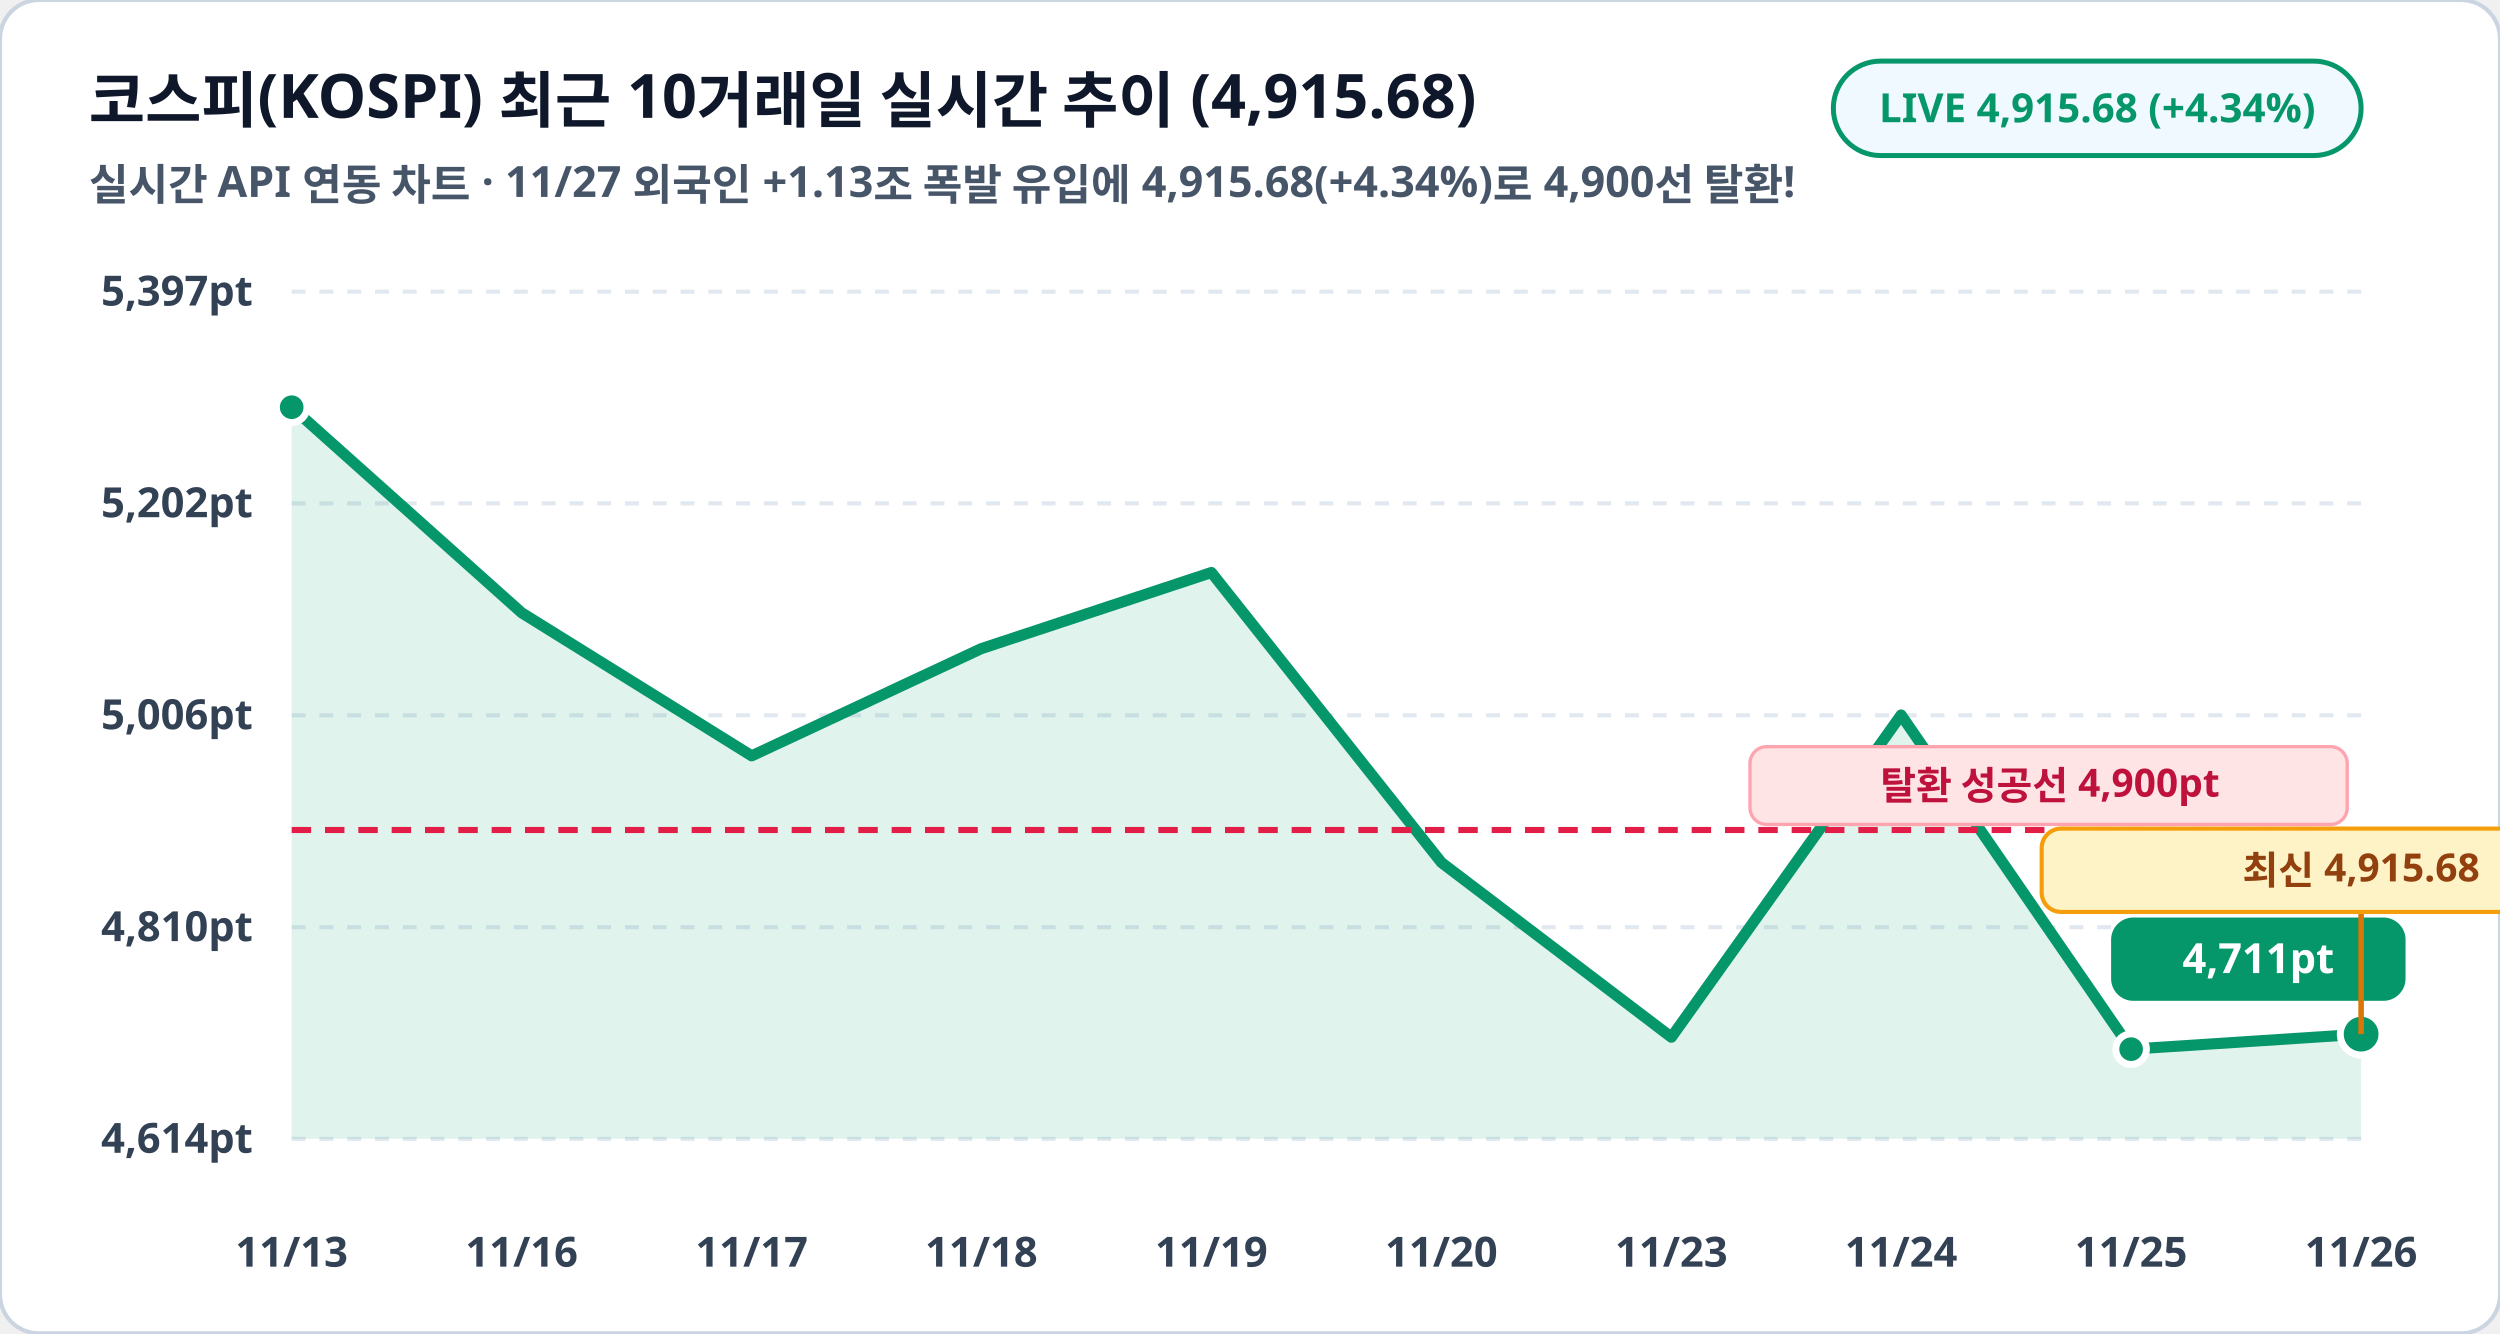
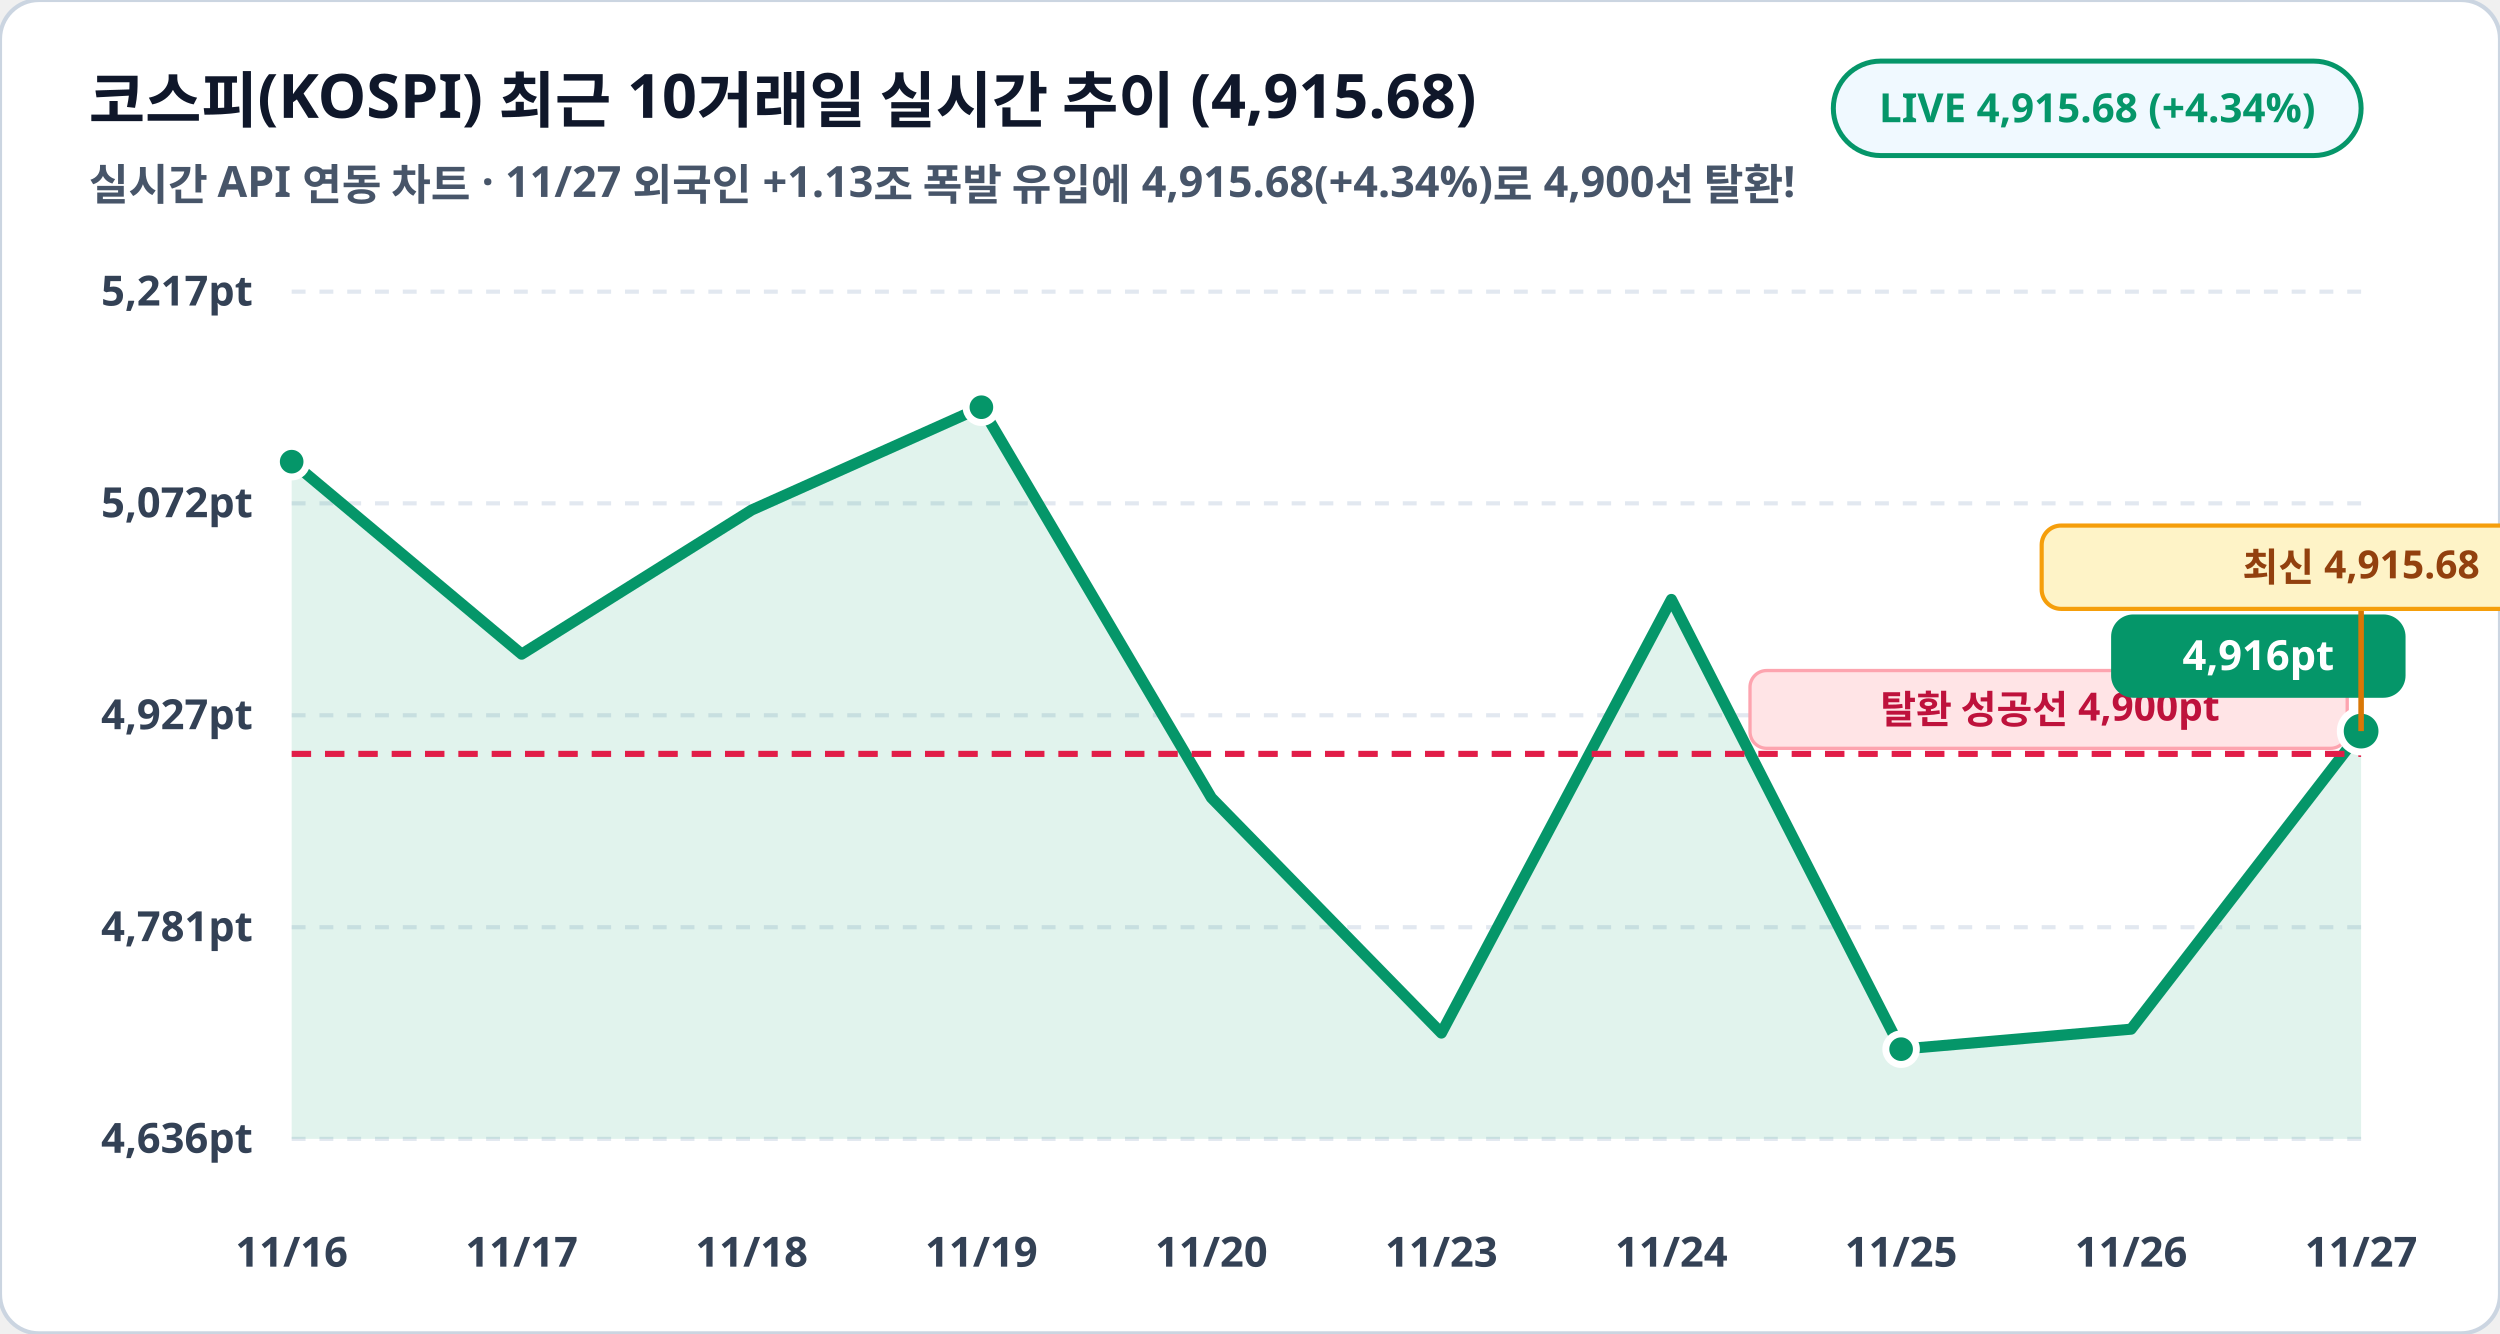
<svg xmlns="http://www.w3.org/2000/svg" viewBox="0 0 900 480" width="100%" height="100%">
  <rect width="900" height="480" rx="14" fill="#ffffff" stroke="#cbd5e1" stroke-width="1.5" />
  <text x="32" y="44" fill="#0f172a" font-family="Pretendard, sans-serif" font-size="22" font-weight="900">코스피(KOSPI) 최근 10거래일 실시간 추이 (4,915.68)</text>
  <text x="32" y="72" fill="#475569" font-family="Pretendard, sans-serif" font-size="15.5" font-weight="600">실시간 API 연동 차트 · 11/27 외국인 +1.13조 폭발 유입에 4,915.68(+4.34%)로 4,900선 탈환!</text>
  <rect x="660" y="22" width="190" height="34" rx="17" fill="#f0f9ff" stroke="#059669" stroke-width="1.8" />
  <text x="755" y="44" fill="#059669" font-family="Pretendard, sans-serif" font-size="14.5" font-weight="800" text-anchor="middle">LIVE 4,915.68 (+4.34%)</text>
  <line x1="105" y1="105.0" x2="850" y2="105.0" stroke="#e2e8f0" stroke-width="1.5" stroke-dasharray="5,5" />
-   <text x="91" y="110.0" fill="#334155" font-family="Pretendard, sans-serif" font-size="15" font-weight="700" text-anchor="end">5,397pt</text>
+   <text x="91" y="110.0" fill="#334155" font-family="Pretendard, sans-serif" font-size="15" font-weight="700" text-anchor="end">5,217pt</text>
  <line x1="105" y1="181.2" x2="850" y2="181.2" stroke="#e2e8f0" stroke-width="1.5" stroke-dasharray="5,5" />
-   <text x="91" y="186.2" fill="#334155" font-family="Pretendard, sans-serif" font-size="15" font-weight="700" text-anchor="end">5,202pt</text>
+   <text x="91" y="186.2" fill="#334155" font-family="Pretendard, sans-serif" font-size="15" font-weight="700" text-anchor="end">5,072pt</text>
  <line x1="105" y1="257.5" x2="850" y2="257.5" stroke="#e2e8f0" stroke-width="1.5" stroke-dasharray="5,5" />
-   <text x="91" y="262.5" fill="#334155" font-family="Pretendard, sans-serif" font-size="15" font-weight="700" text-anchor="end">5,006pt</text>
+   <text x="91" y="262.5" fill="#334155" font-family="Pretendard, sans-serif" font-size="15" font-weight="700" text-anchor="end">4,927pt</text>
  <line x1="105" y1="333.8" x2="850" y2="333.8" stroke="#e2e8f0" stroke-width="1.5" stroke-dasharray="5,5" />
-   <text x="91" y="338.8" fill="#334155" font-family="Pretendard, sans-serif" font-size="15" font-weight="700" text-anchor="end">4,810pt</text>
+   <text x="91" y="338.8" fill="#334155" font-family="Pretendard, sans-serif" font-size="15" font-weight="700" text-anchor="end">4,781pt</text>
  <line x1="105" y1="410.0" x2="850" y2="410.0" stroke="#e2e8f0" stroke-width="1.5" stroke-dasharray="5,5" />
-   <text x="91" y="415.0" fill="#334155" font-family="Pretendard, sans-serif" font-size="15" font-weight="700" text-anchor="end">4,614pt</text>
-   <polygon points="105.0,410.0 105.0,146.6 187.8,220.6 270.6,272.1 353.3,233.5 436.1,206.1 518.9,310.5 601.7,373.4 684.4,257.4 767.2,377.7 850.0,372.3 850.0,410.0" fill="#059669" fill-opacity="0.12" />
-   <polyline fill="none" stroke="#059669" stroke-width="4" stroke-linecap="round" stroke-linejoin="round" points="105.0,146.6 187.8,220.6 270.6,272.1 353.3,233.5 436.1,206.1 518.9,310.5 601.7,373.4 684.4,257.4 767.2,377.7 850.0,372.3" />
-   <line x1="105" y1="298.8" x2="850" y2="298.8" stroke="#e11d48" stroke-width="2.2" stroke-dasharray="7,5" />
-   <rect x="630" y="268.8" width="215" height="28" rx="6" fill="#ffe4e6" stroke="#fda4af" stroke-width="1.2" />
-   <text x="738" y="287.8" fill="#be123c" font-family="Pretendard, sans-serif" font-size="14" font-weight="800" text-anchor="middle">탈환 성공선 4,900pt</text>
-   <circle cx="105.0" cy="146.6" r="5.5" fill="#059669" stroke="#ffffff" stroke-width="2.5" />
-   <circle cx="767.2" cy="377.7" r="5.5" fill="#059669" stroke="#ffffff" stroke-width="2.5" />
-   <circle cx="850.0" cy="372.3" r="7.5" fill="#059669" stroke="#ffffff" stroke-width="2.5" />
-   <rect x="760.0" y="330.3" width="106" height="30" rx="8" fill="#059669" />
-   <text x="813.0" y="350.3" fill="#ffffff" font-family="Pretendard, sans-serif" font-size="15" font-weight="800" text-anchor="middle">4,711pt</text>
-   <line x1="850.0" y1="372.3" x2="850.0" y2="328.3" stroke="#d97706" stroke-width="2" />
-   <rect x="735.0" y="298.3" width="230" height="30" rx="7" fill="#fef3c7" stroke="#f59e0b" stroke-width="1.5" />
-   <text x="850.0" y="318.3" fill="#92400e" font-family="Pretendard, sans-serif" font-size="14" font-weight="800" text-anchor="middle">최신 4,915.68</text>
-   <text x="105.0" y="456" fill="#334155" font-family="Pretendard, sans-serif" font-size="15" font-weight="700" text-anchor="middle">11/13</text>
-   <text x="187.8" y="456" fill="#334155" font-family="Pretendard, sans-serif" font-size="15" font-weight="700" text-anchor="middle">11/16</text>
-   <text x="270.6" y="456" fill="#334155" font-family="Pretendard, sans-serif" font-size="15" font-weight="700" text-anchor="middle">11/17</text>
-   <text x="353.3" y="456" fill="#334155" font-family="Pretendard, sans-serif" font-size="15" font-weight="700" text-anchor="middle">11/18</text>
-   <text x="436.1" y="456" fill="#334155" font-family="Pretendard, sans-serif" font-size="15" font-weight="700" text-anchor="middle">11/19</text>
-   <text x="518.9" y="456" fill="#334155" font-family="Pretendard, sans-serif" font-size="15" font-weight="700" text-anchor="middle">11/20</text>
-   <text x="601.7" y="456" fill="#334155" font-family="Pretendard, sans-serif" font-size="15" font-weight="700" text-anchor="middle">11/23</text>
-   <text x="684.4" y="456" fill="#334155" font-family="Pretendard, sans-serif" font-size="15" font-weight="700" text-anchor="middle">11/24</text>
-   <text x="767.2" y="456" fill="#334155" font-family="Pretendard, sans-serif" font-size="15" font-weight="700" text-anchor="middle">11/25</text>
-   <text x="850.0" y="456" fill="#334155" font-family="Pretendard, sans-serif" font-size="15" font-weight="700" text-anchor="middle">11/26</text>
+   <text x="91" y="415.0" fill="#334155" font-family="Pretendard, sans-serif" font-size="15" font-weight="700" text-anchor="end">4,636pt</text>
+   <polygon points="105.0,410.0 105.0,166.2 187.8,235.5 270.6,183.6 353.3,146.6 436.1,287.2 518.9,371.9 601.7,215.8 684.4,377.7 767.2,370.5 850.0,263.2 850.0,410.0" fill="#059669" fill-opacity="0.12" />
+   <polyline fill="none" stroke="#059669" stroke-width="4" stroke-linecap="round" stroke-linejoin="round" points="105.0,166.2 187.8,235.5 270.6,183.6 353.3,146.6 436.1,287.2 518.9,371.9 601.7,215.8 684.4,377.7 767.2,370.5 850.0,263.2" />
+   <line x1="105" y1="271.4" x2="850" y2="271.4" stroke="#e11d48" stroke-width="2.2" stroke-dasharray="7,5" />
+   <rect x="630" y="241.4" width="215" height="28" rx="6" fill="#ffe4e6" stroke="#fda4af" stroke-width="1.2" />
+   <text x="738" y="260.4" fill="#be123c" font-family="Pretendard, sans-serif" font-size="14" font-weight="800" text-anchor="middle">탈환 성공선 4,900pt</text>
+   <circle cx="105.0" cy="166.2" r="5.5" fill="#059669" stroke="#ffffff" stroke-width="2.5" />
+   <circle cx="353.3" cy="146.6" r="5.5" fill="#059669" stroke="#ffffff" stroke-width="2.5" />
+   <circle cx="684.4" cy="377.7" r="5.5" fill="#059669" stroke="#ffffff" stroke-width="2.5" />
+   <circle cx="850.0" cy="263.2" r="7.5" fill="#059669" stroke="#ffffff" stroke-width="2.5" />
+   <rect x="760.0" y="221.2" width="106" height="30" rx="8" fill="#059669" />
+   <text x="813.0" y="241.2" fill="#ffffff" font-family="Pretendard, sans-serif" font-size="15" font-weight="800" text-anchor="middle">4,916pt</text>
+   <line x1="850.0" y1="263.2" x2="850.0" y2="219.2" stroke="#d97706" stroke-width="2" />
+   <rect x="735.0" y="189.2" width="230" height="30" rx="7" fill="#fef3c7" stroke="#f59e0b" stroke-width="1.5" />
+   <text x="850.0" y="209.2" fill="#92400e" font-family="Pretendard, sans-serif" font-size="14" font-weight="800" text-anchor="middle">최신 4,915.68</text>
+   <text x="105.0" y="456" fill="#334155" font-family="Pretendard, sans-serif" font-size="15" font-weight="700" text-anchor="middle">11/16</text>
+   <text x="187.8" y="456" fill="#334155" font-family="Pretendard, sans-serif" font-size="15" font-weight="700" text-anchor="middle">11/17</text>
+   <text x="270.6" y="456" fill="#334155" font-family="Pretendard, sans-serif" font-size="15" font-weight="700" text-anchor="middle">11/18</text>
+   <text x="353.3" y="456" fill="#334155" font-family="Pretendard, sans-serif" font-size="15" font-weight="700" text-anchor="middle">11/19</text>
+   <text x="436.1" y="456" fill="#334155" font-family="Pretendard, sans-serif" font-size="15" font-weight="700" text-anchor="middle">11/20</text>
+   <text x="518.9" y="456" fill="#334155" font-family="Pretendard, sans-serif" font-size="15" font-weight="700" text-anchor="middle">11/23</text>
+   <text x="601.7" y="456" fill="#334155" font-family="Pretendard, sans-serif" font-size="15" font-weight="700" text-anchor="middle">11/24</text>
+   <text x="684.4" y="456" fill="#334155" font-family="Pretendard, sans-serif" font-size="15" font-weight="700" text-anchor="middle">11/25</text>
+   <text x="767.2" y="456" fill="#334155" font-family="Pretendard, sans-serif" font-size="15" font-weight="700" text-anchor="middle">11/26</text>
+   <text x="850.0" y="456" fill="#334155" font-family="Pretendard, sans-serif" font-size="15" font-weight="700" text-anchor="middle">11/27</text>
</svg>
